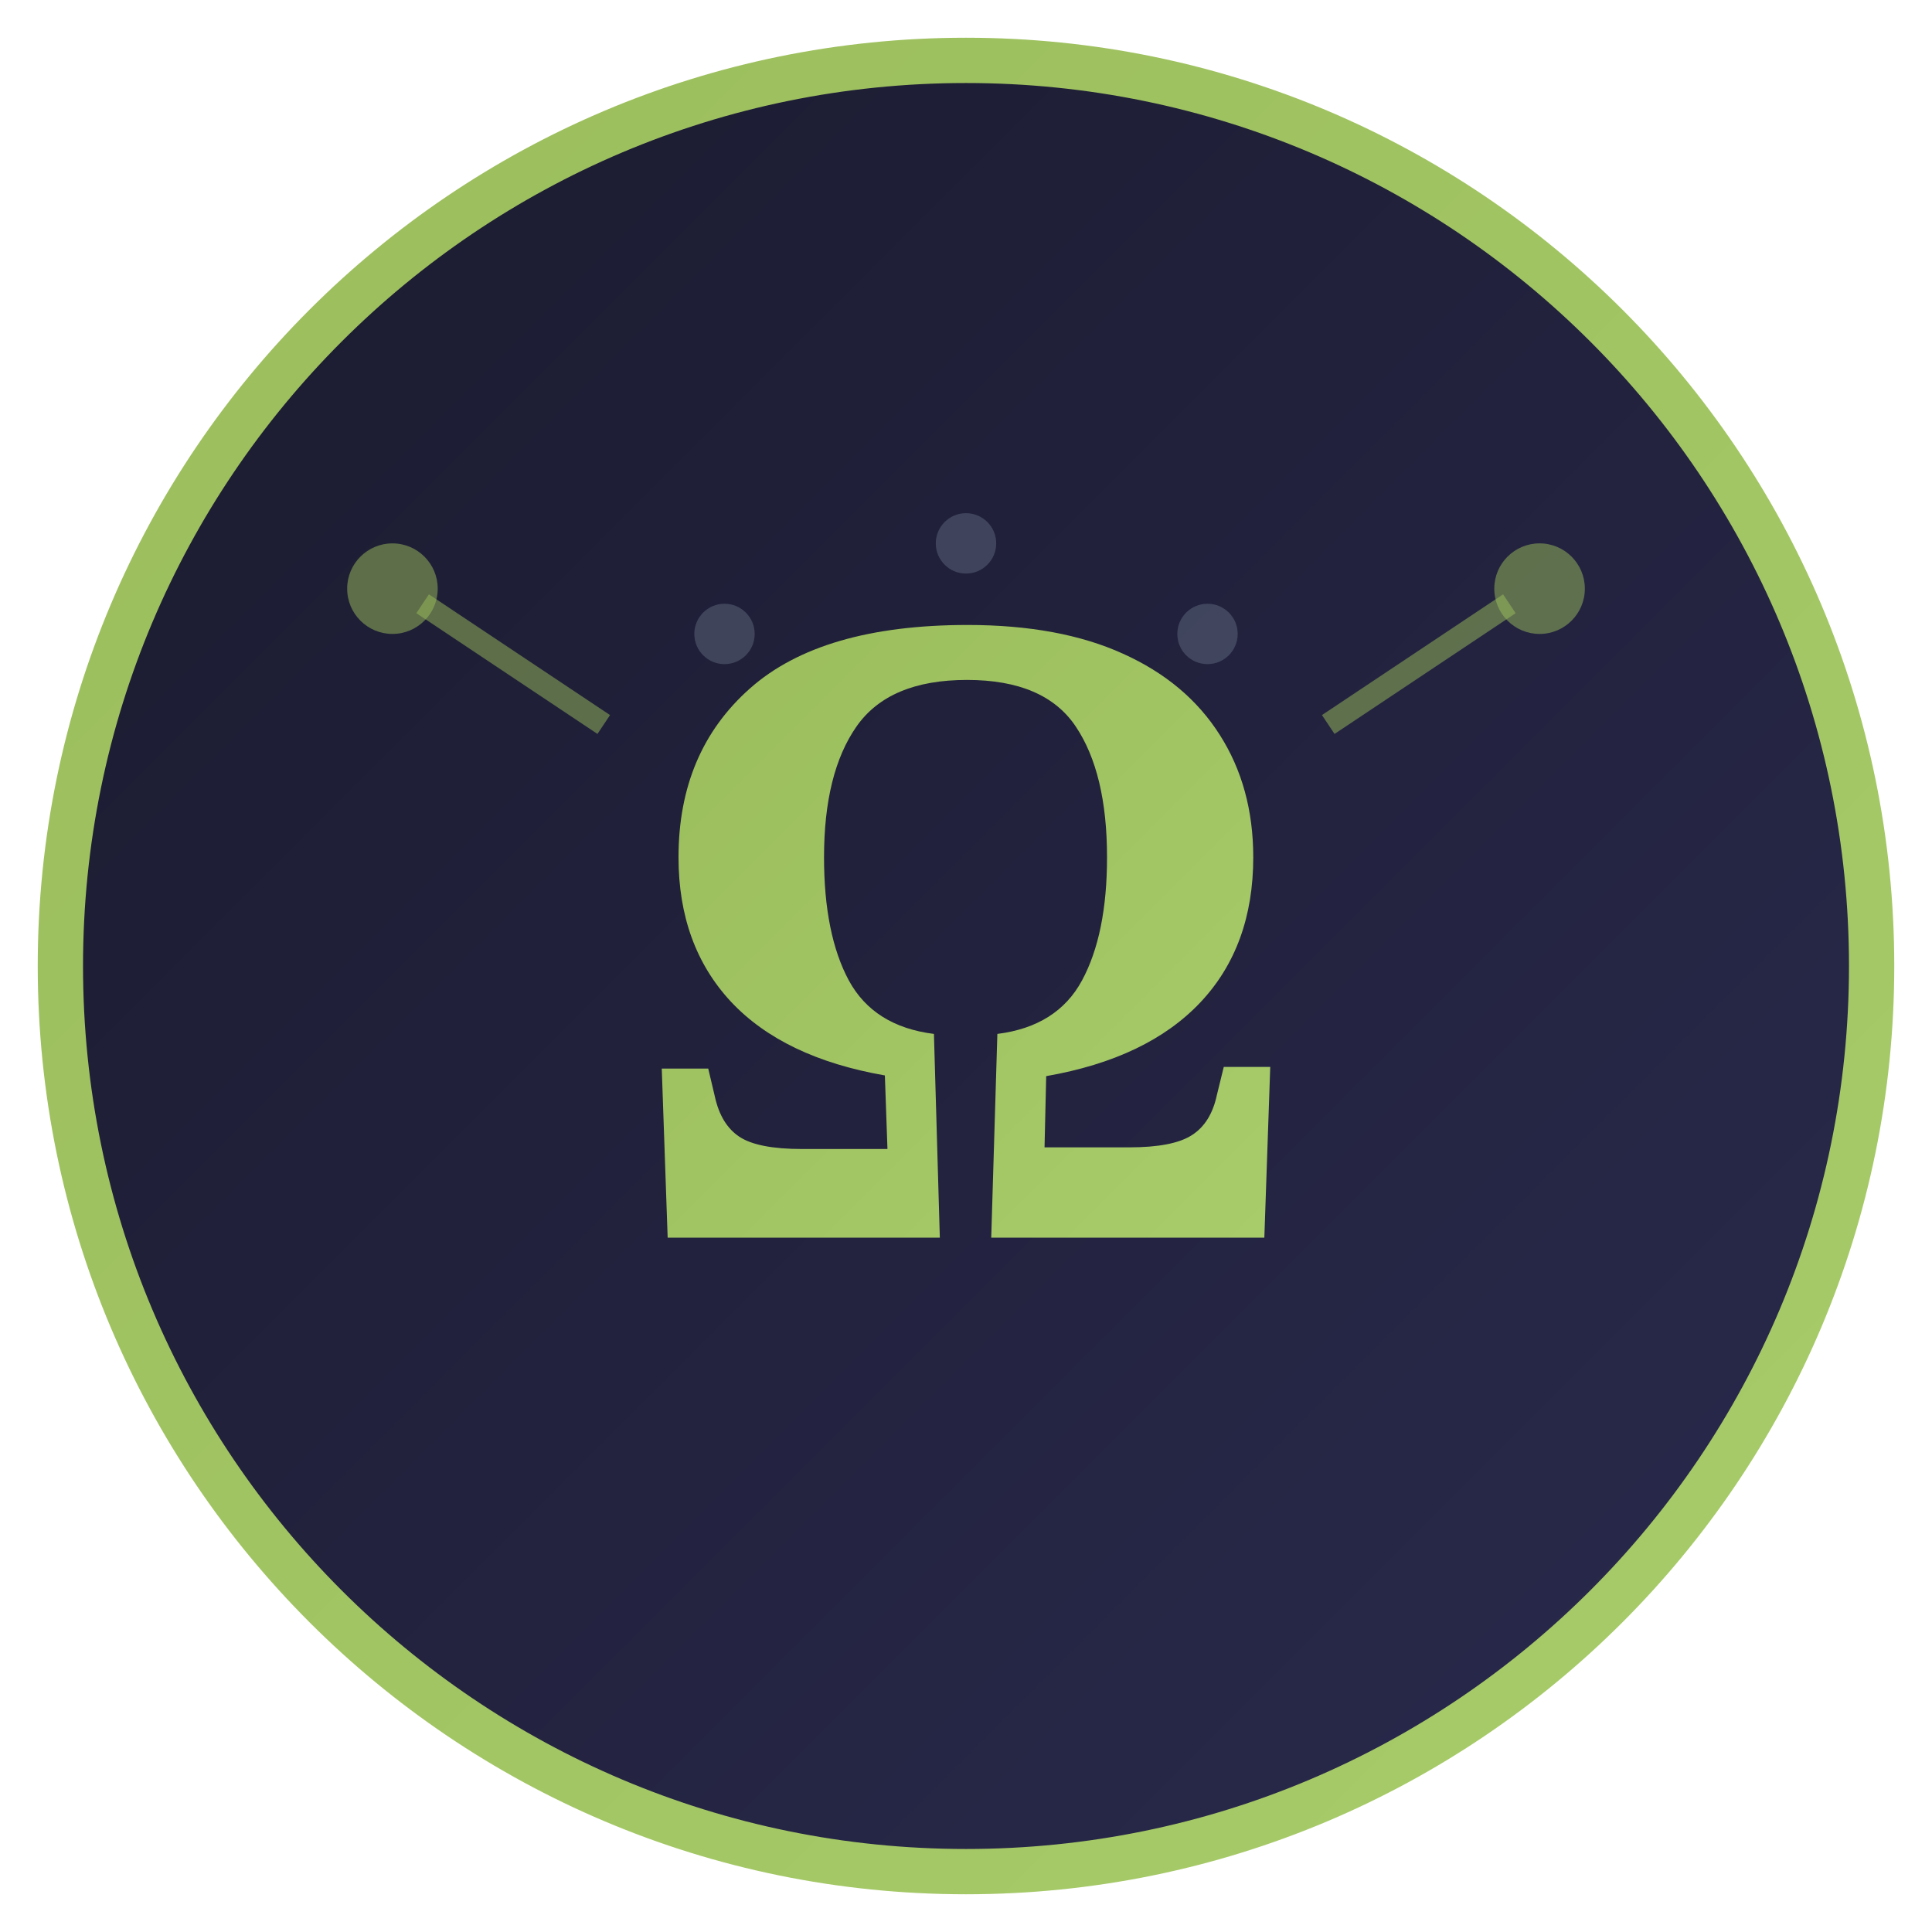
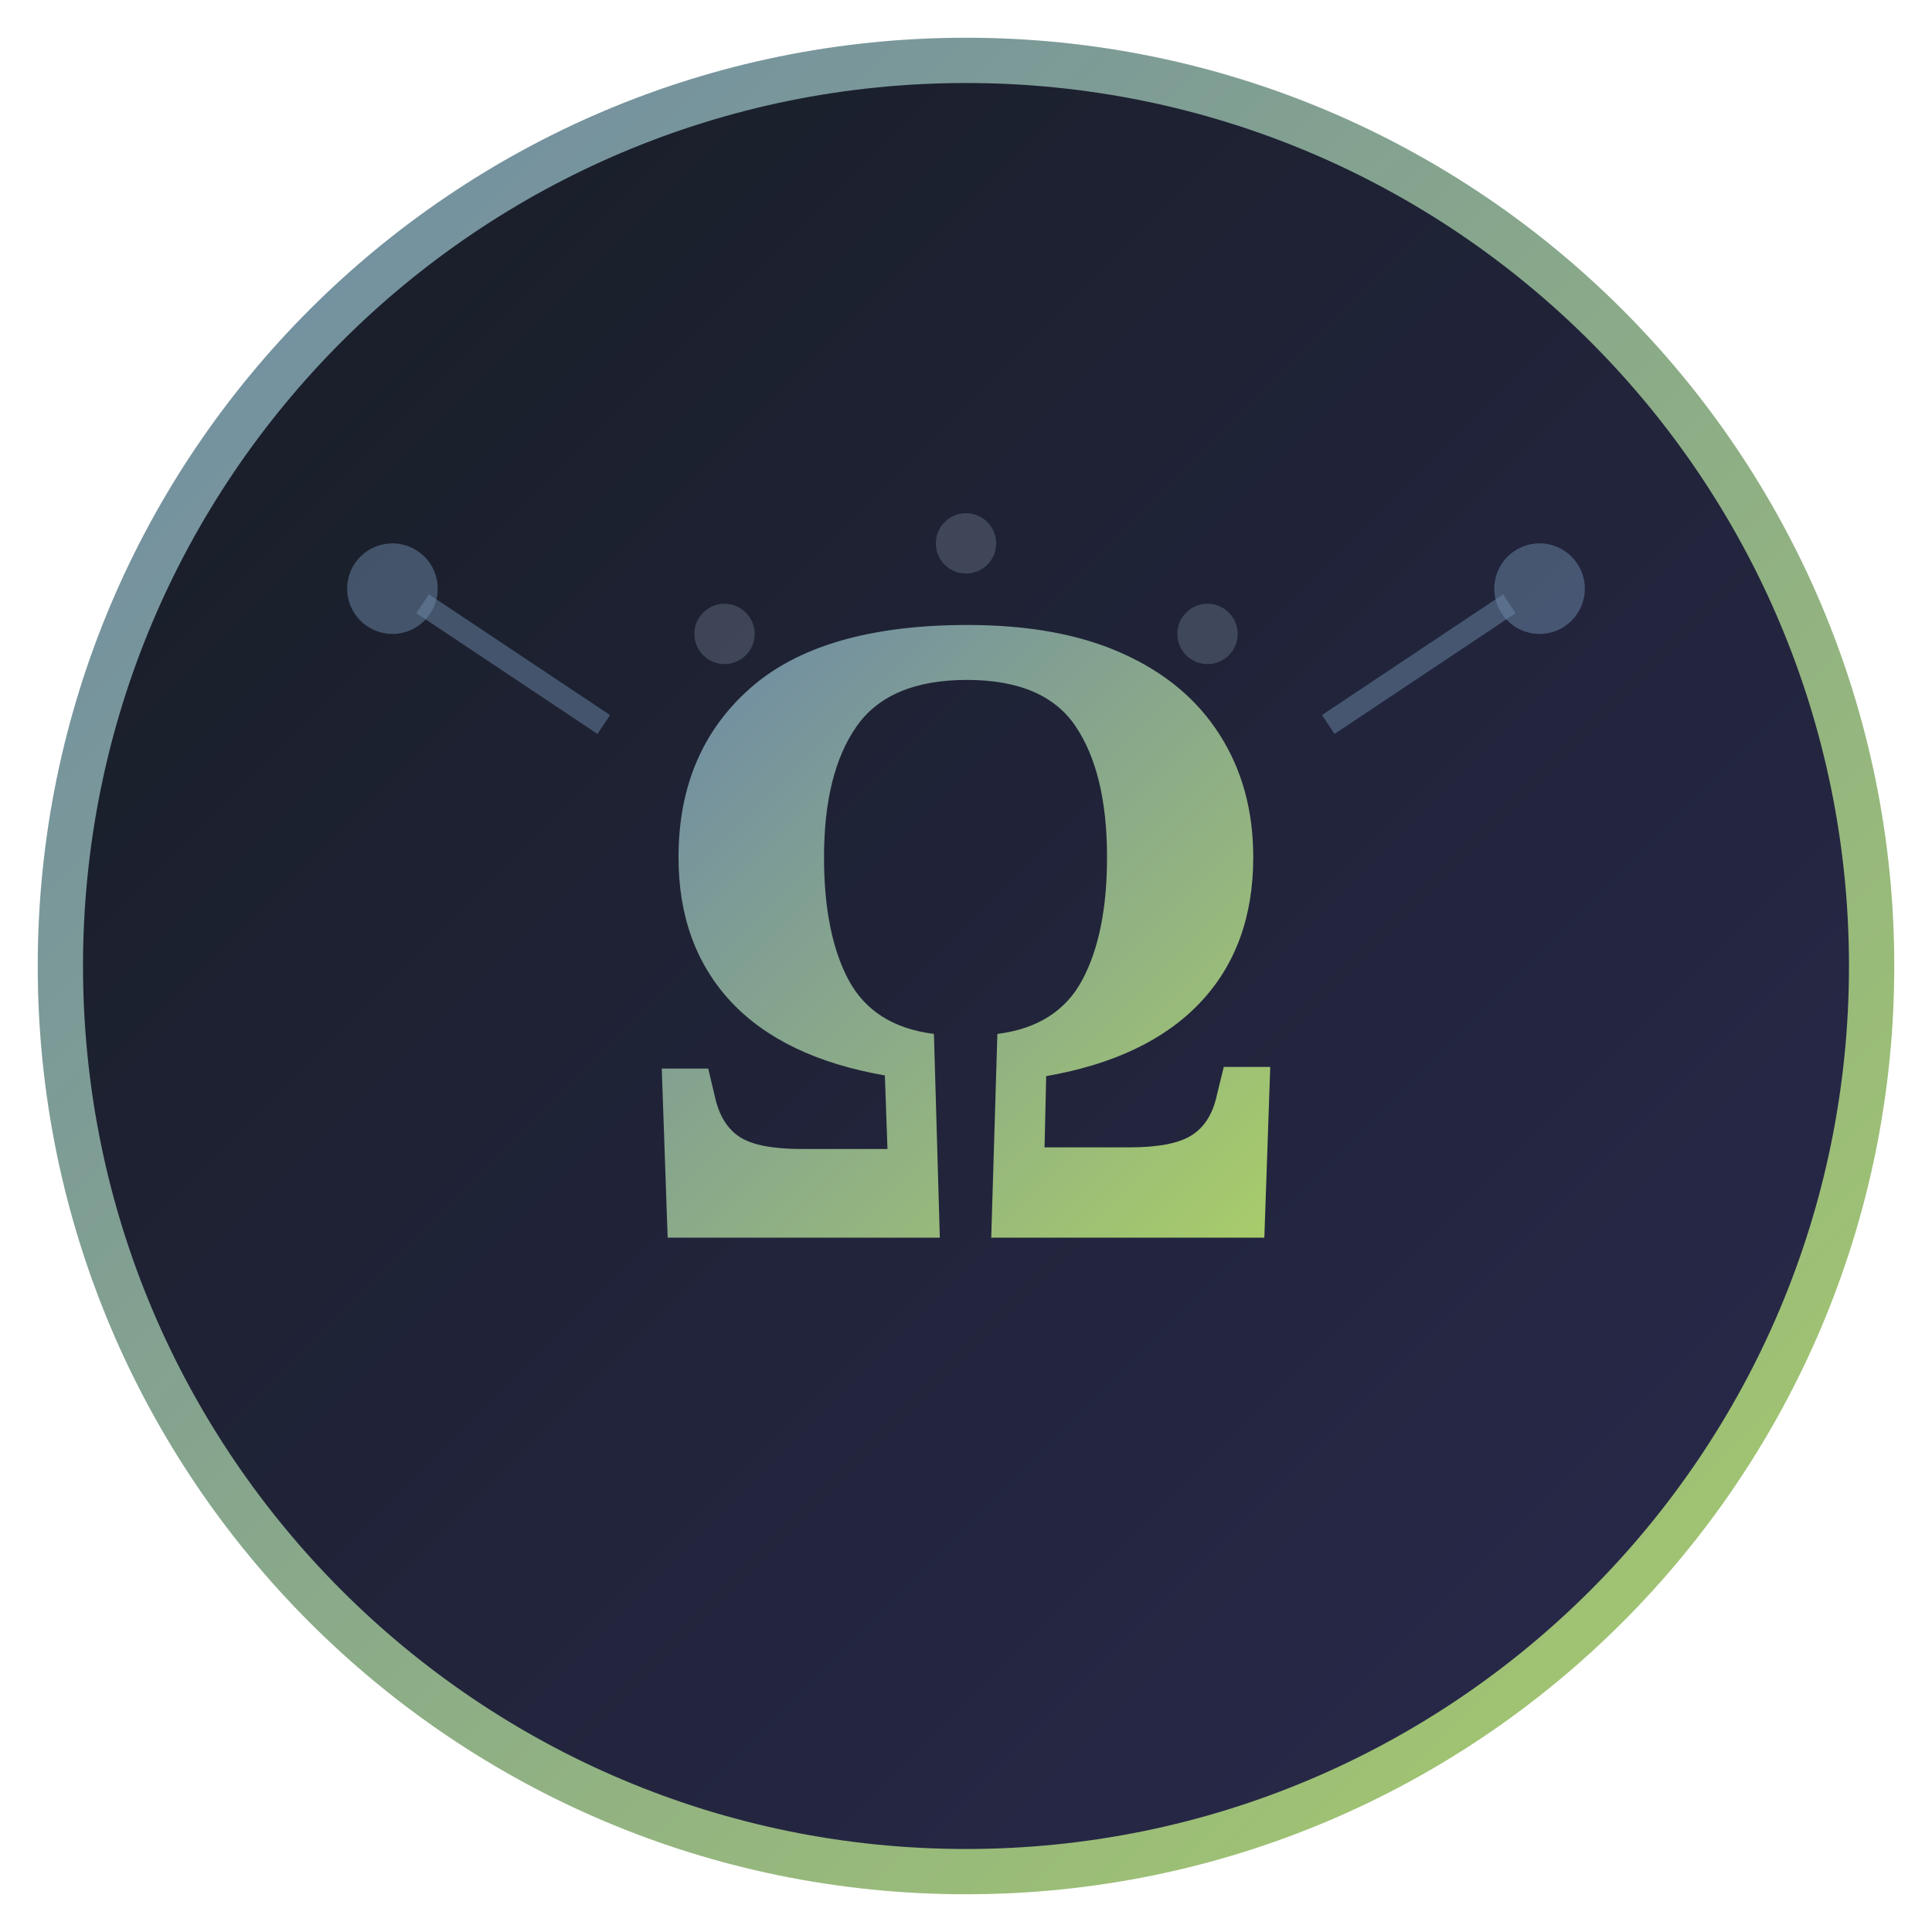
<svg xmlns="http://www.w3.org/2000/svg" viewBox="0 0 128 128" width="128" height="128">
  <defs>
    <linearGradient id="bg" x1="0%" y1="0%" x2="100%" y2="100%">
-       <stop offset="0%" style="stop-color:#1A1A2E" />
+       <stop offset="0%" style="stop-color:#171D24" />
      <stop offset="100%" style="stop-color:#2A2A4E" />
    </linearGradient>
    <linearGradient id="accent" x1="0%" y1="0%" x2="100%" y2="100%">
-       <stop offset="0%" style="stop-color:#9BBD5C" />
+       <stop offset="0%" style="stop-color:#6C88A8" />
      <stop offset="100%" style="stop-color:#A8CC6A" />
    </linearGradient>
  </defs>
  <circle cx="64" cy="64" r="60" fill="url(#bg)" stroke="url(#accent)" stroke-width="3" />
  <text x="64" y="82" text-anchor="middle" font-size="56" font-weight="bold" fill="url(#accent)" font-family="serif">Ω</text>
-   <line x1="28" y1="40" x2="40" y2="48" stroke="#9BBD5C" stroke-width="1.5" opacity="0.5" />
-   <line x1="100" y1="40" x2="88" y2="48" stroke="#9BBD5C" stroke-width="1.5" opacity="0.5" />
-   <circle cx="26" cy="39" r="3" fill="#9BBD5C" opacity="0.5" />
-   <circle cx="102" cy="39" r="3" fill="#9BBD5C" opacity="0.5" />
+   <line x1="28" y1="40" x2="40" y2="48" stroke="#6C88A8" stroke-width="1.5" opacity="0.5" />
+   <line x1="100" y1="40" x2="88" y2="48" stroke="#6C88A8" stroke-width="1.5" opacity="0.5" />
+   <circle cx="26" cy="39" r="3" fill="#6C88A8" opacity="0.5" />
+   <circle cx="102" cy="39" r="3" fill="#6C88A8" opacity="0.5" />
  <circle cx="48" cy="42" r="2" fill="#8899AA" opacity="0.3" />
  <circle cx="64" cy="36" r="2" fill="#8899AA" opacity="0.3" />
  <circle cx="80" cy="42" r="2" fill="#8899AA" opacity="0.3" />
</svg>
